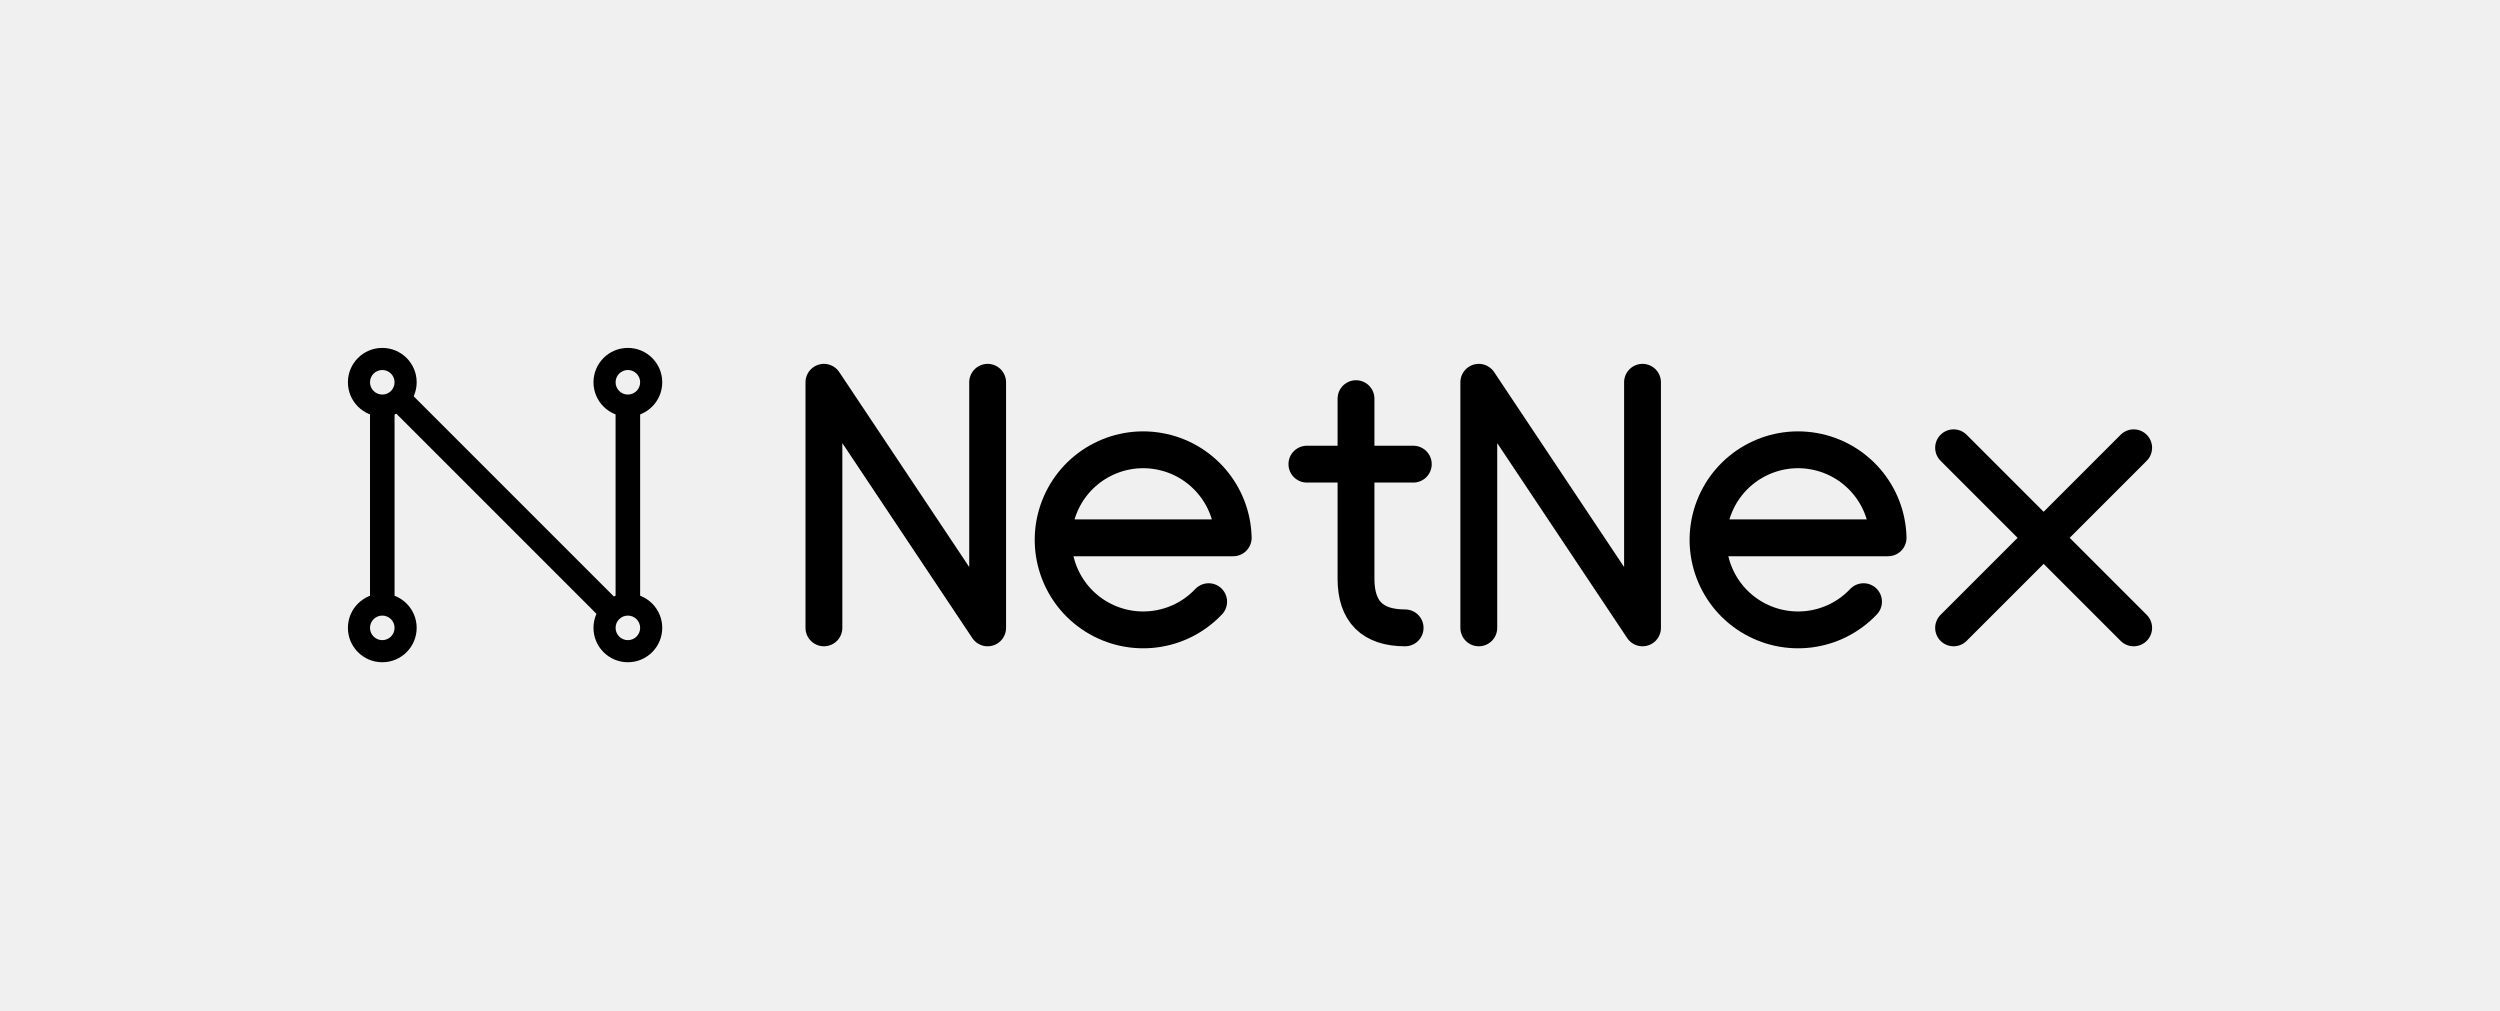
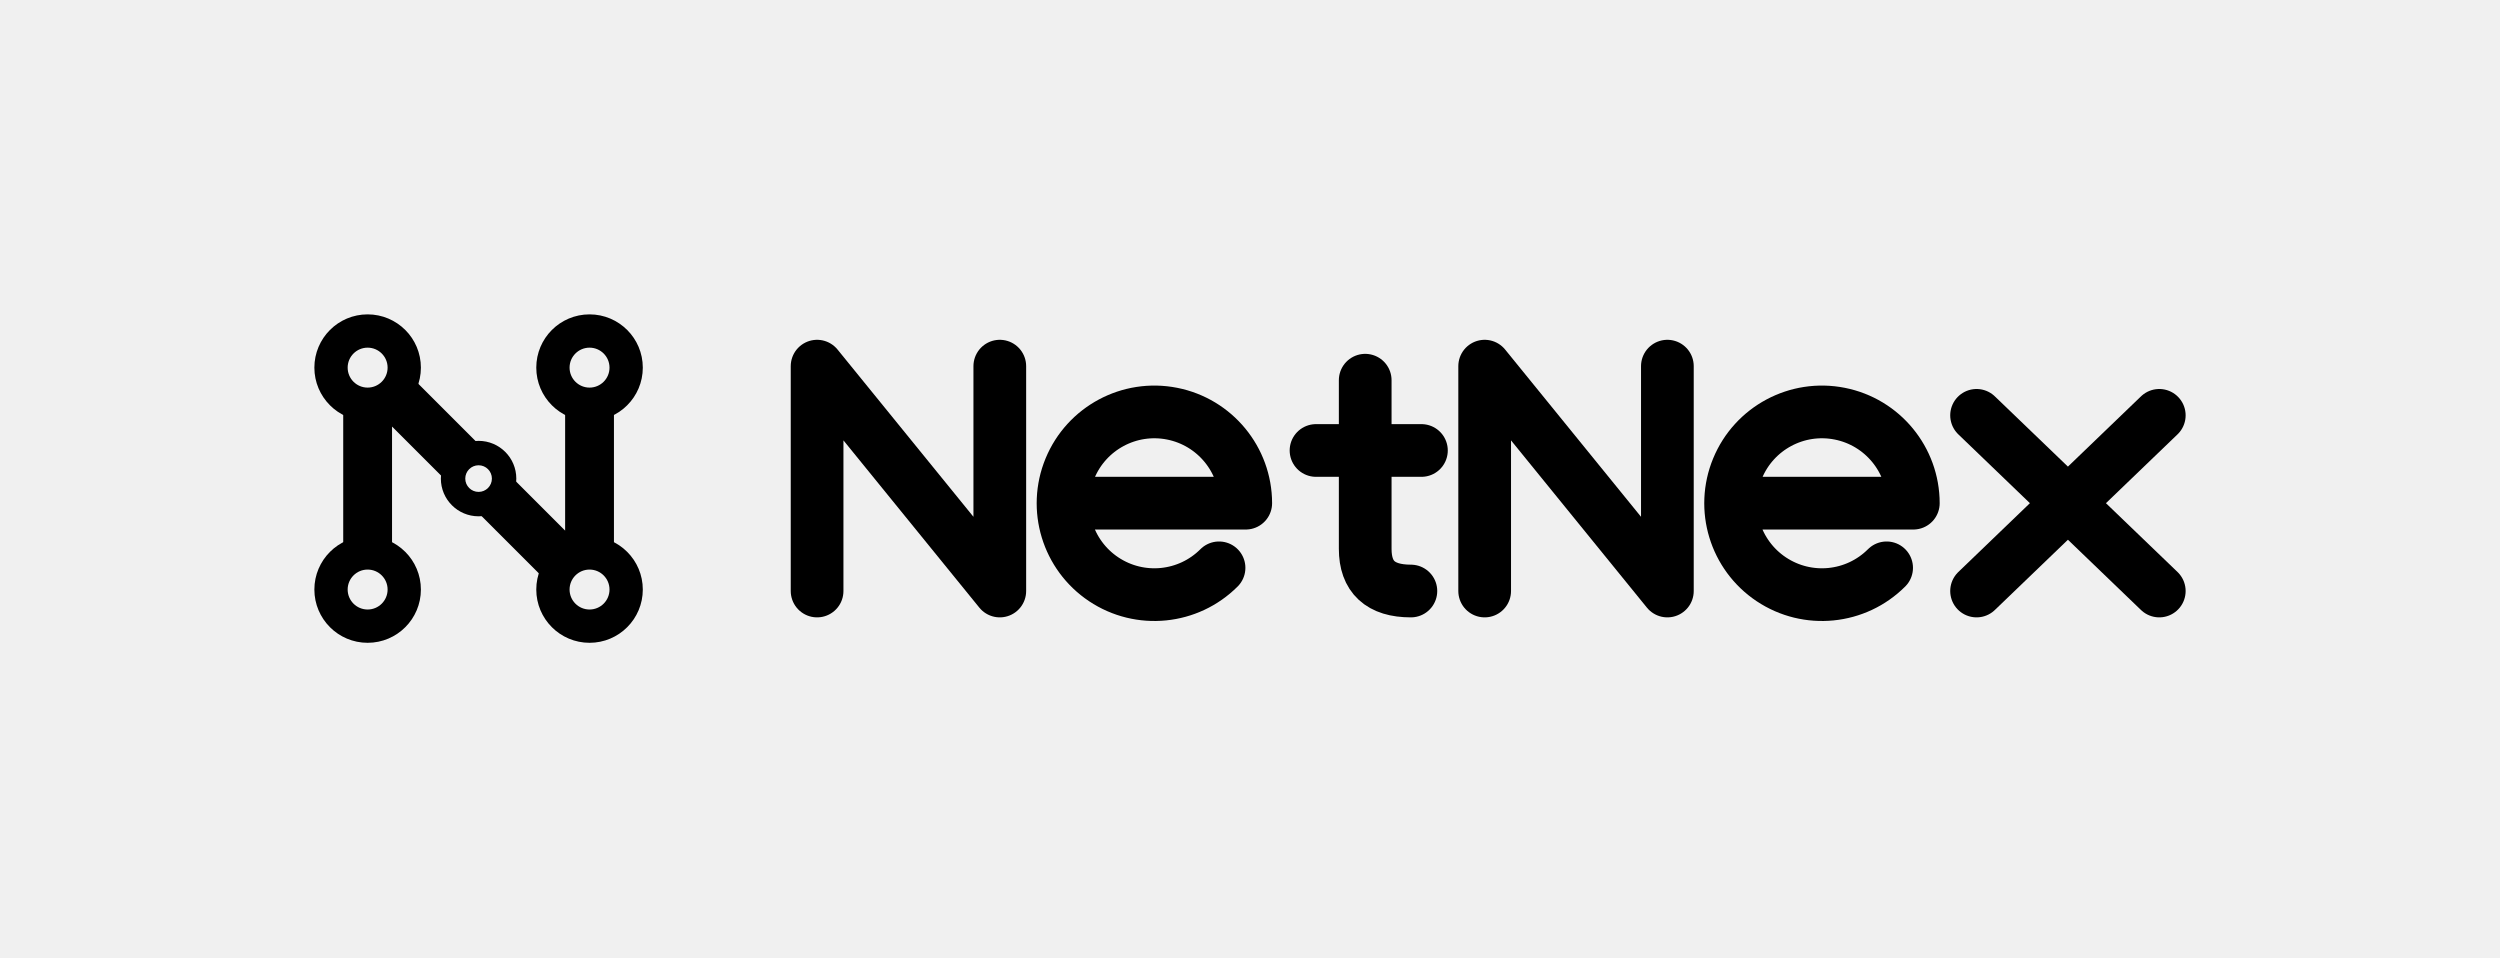
- <svg xmlns="http://www.w3.org/2000/svg" viewBox="0 0 1221.6 493.6" width="1221.6" height="493.6">
+ <svg xmlns="http://www.w3.org/2000/svg" viewBox="0 0 1351.9 517.6" width="1351.9" height="517.6">
  <defs>
-     <mask id="h" maskUnits="userSpaceOnUse" x="-30" y="-30" width="160" height="160">
-       <rect x="-30" y="-30" width="160" height="160" fill="#fff" />
+     <mask id="h" maskUnits="userSpaceOnUse" x="-40" y="-40" width="180" height="180">
+       <rect x="-40" y="-40" width="180" height="180" fill="#fff" />
      <g fill="#000">
-         <circle cx="0" cy="0" r="5" />
-         <circle cx="0" cy="100" r="5" />
-         <circle cx="100" cy="0" r="5" />
-         <circle cx="100" cy="100" r="5" />
+         <circle cx="0" cy="0" r="9" />
+         <circle cx="0" cy="100" r="9" />
+         <circle cx="100" cy="0" r="9" />
+         <circle cx="100" cy="100" r="9" />
+         <circle cx="50" cy="50" r="6" />
      </g>
    </mask>
  </defs>
-   <g transform="translate(186.8 186.8) scale(1.2)">
+   <g transform="translate(198.8 198.8) scale(1.2)">
    <g mask="url(#h)">
-       <path d="M0 100V0L100 100V0" fill="none" stroke="#000000" stroke-width="10" stroke-linecap="round" stroke-linejoin="round" />
+       <path d="M0 100V0L100 100V0" fill="none" stroke="#000000" stroke-width="22" stroke-linecap="round" stroke-linejoin="round" />
      <g fill="#000000">
-         <circle cx="0" cy="0" r="14" />
-         <circle cx="0" cy="100" r="14" />
-         <circle cx="100" cy="0" r="14" />
-         <circle cx="100" cy="100" r="14" />
+         <circle cx="0" cy="0" r="24" />
+         <circle cx="0" cy="100" r="24" />
+         <circle cx="100" cy="0" r="24" />
+         <circle cx="100" cy="100" r="24" />
+         <circle cx="50" cy="50" r="17" fill="#000000" />
      </g>
    </g>
  </g>
-   <g transform="translate(393.6 177.8) scale(2.0)">
-     <g transform="translate(4.5 4.5)" fill="none" stroke="#000000" stroke-width="9" stroke-linecap="round" stroke-linejoin="round">
-       <path d="M0 60V0L40 60V0" transform="translate(0 0)" />
-       <path d="M0 38H44A22 22 0 1 0 38 53.6" transform="translate(56 0)" />
-       <path d="M14 4V48Q14 60 26 60M2 20H28" transform="translate(116 0)" />
-       <path d="M0 60V0L40 60V0" transform="translate(160 0)" />
-       <path d="M0 38H44A22 22 0 1 0 38 53.6" transform="translate(216 0)" />
-       <path d="M0 16L44 60M44 16L0 60" transform="translate(276 0)" />
+   <g transform="translate(427.6 183.75) scale(1.9)">
+     <g transform="translate(7.5 7.5)" fill="none" stroke="#000000" stroke-width="15" stroke-linecap="round" stroke-linejoin="round">
+       <path d="M0 64V0L52 64V0" transform="translate(0 0)" />
+       <path d="M0 39H52A26 26 0 1 0 44.4 57.4" transform="translate(70 0)" />
+       <path d="M16 4V52Q16 64 29 64M2 24H32" transform="translate(140 0)" />
+       <path d="M0 64V0L52 64V0" transform="translate(190 0)" />
+       <path d="M0 39H52A26 26 0 1 0 44.4 57.4" transform="translate(260 0)" />
+       <path d="M0 14L52 64M52 14L0 64" transform="translate(330 0)" />
    </g>
  </g>
</svg>
